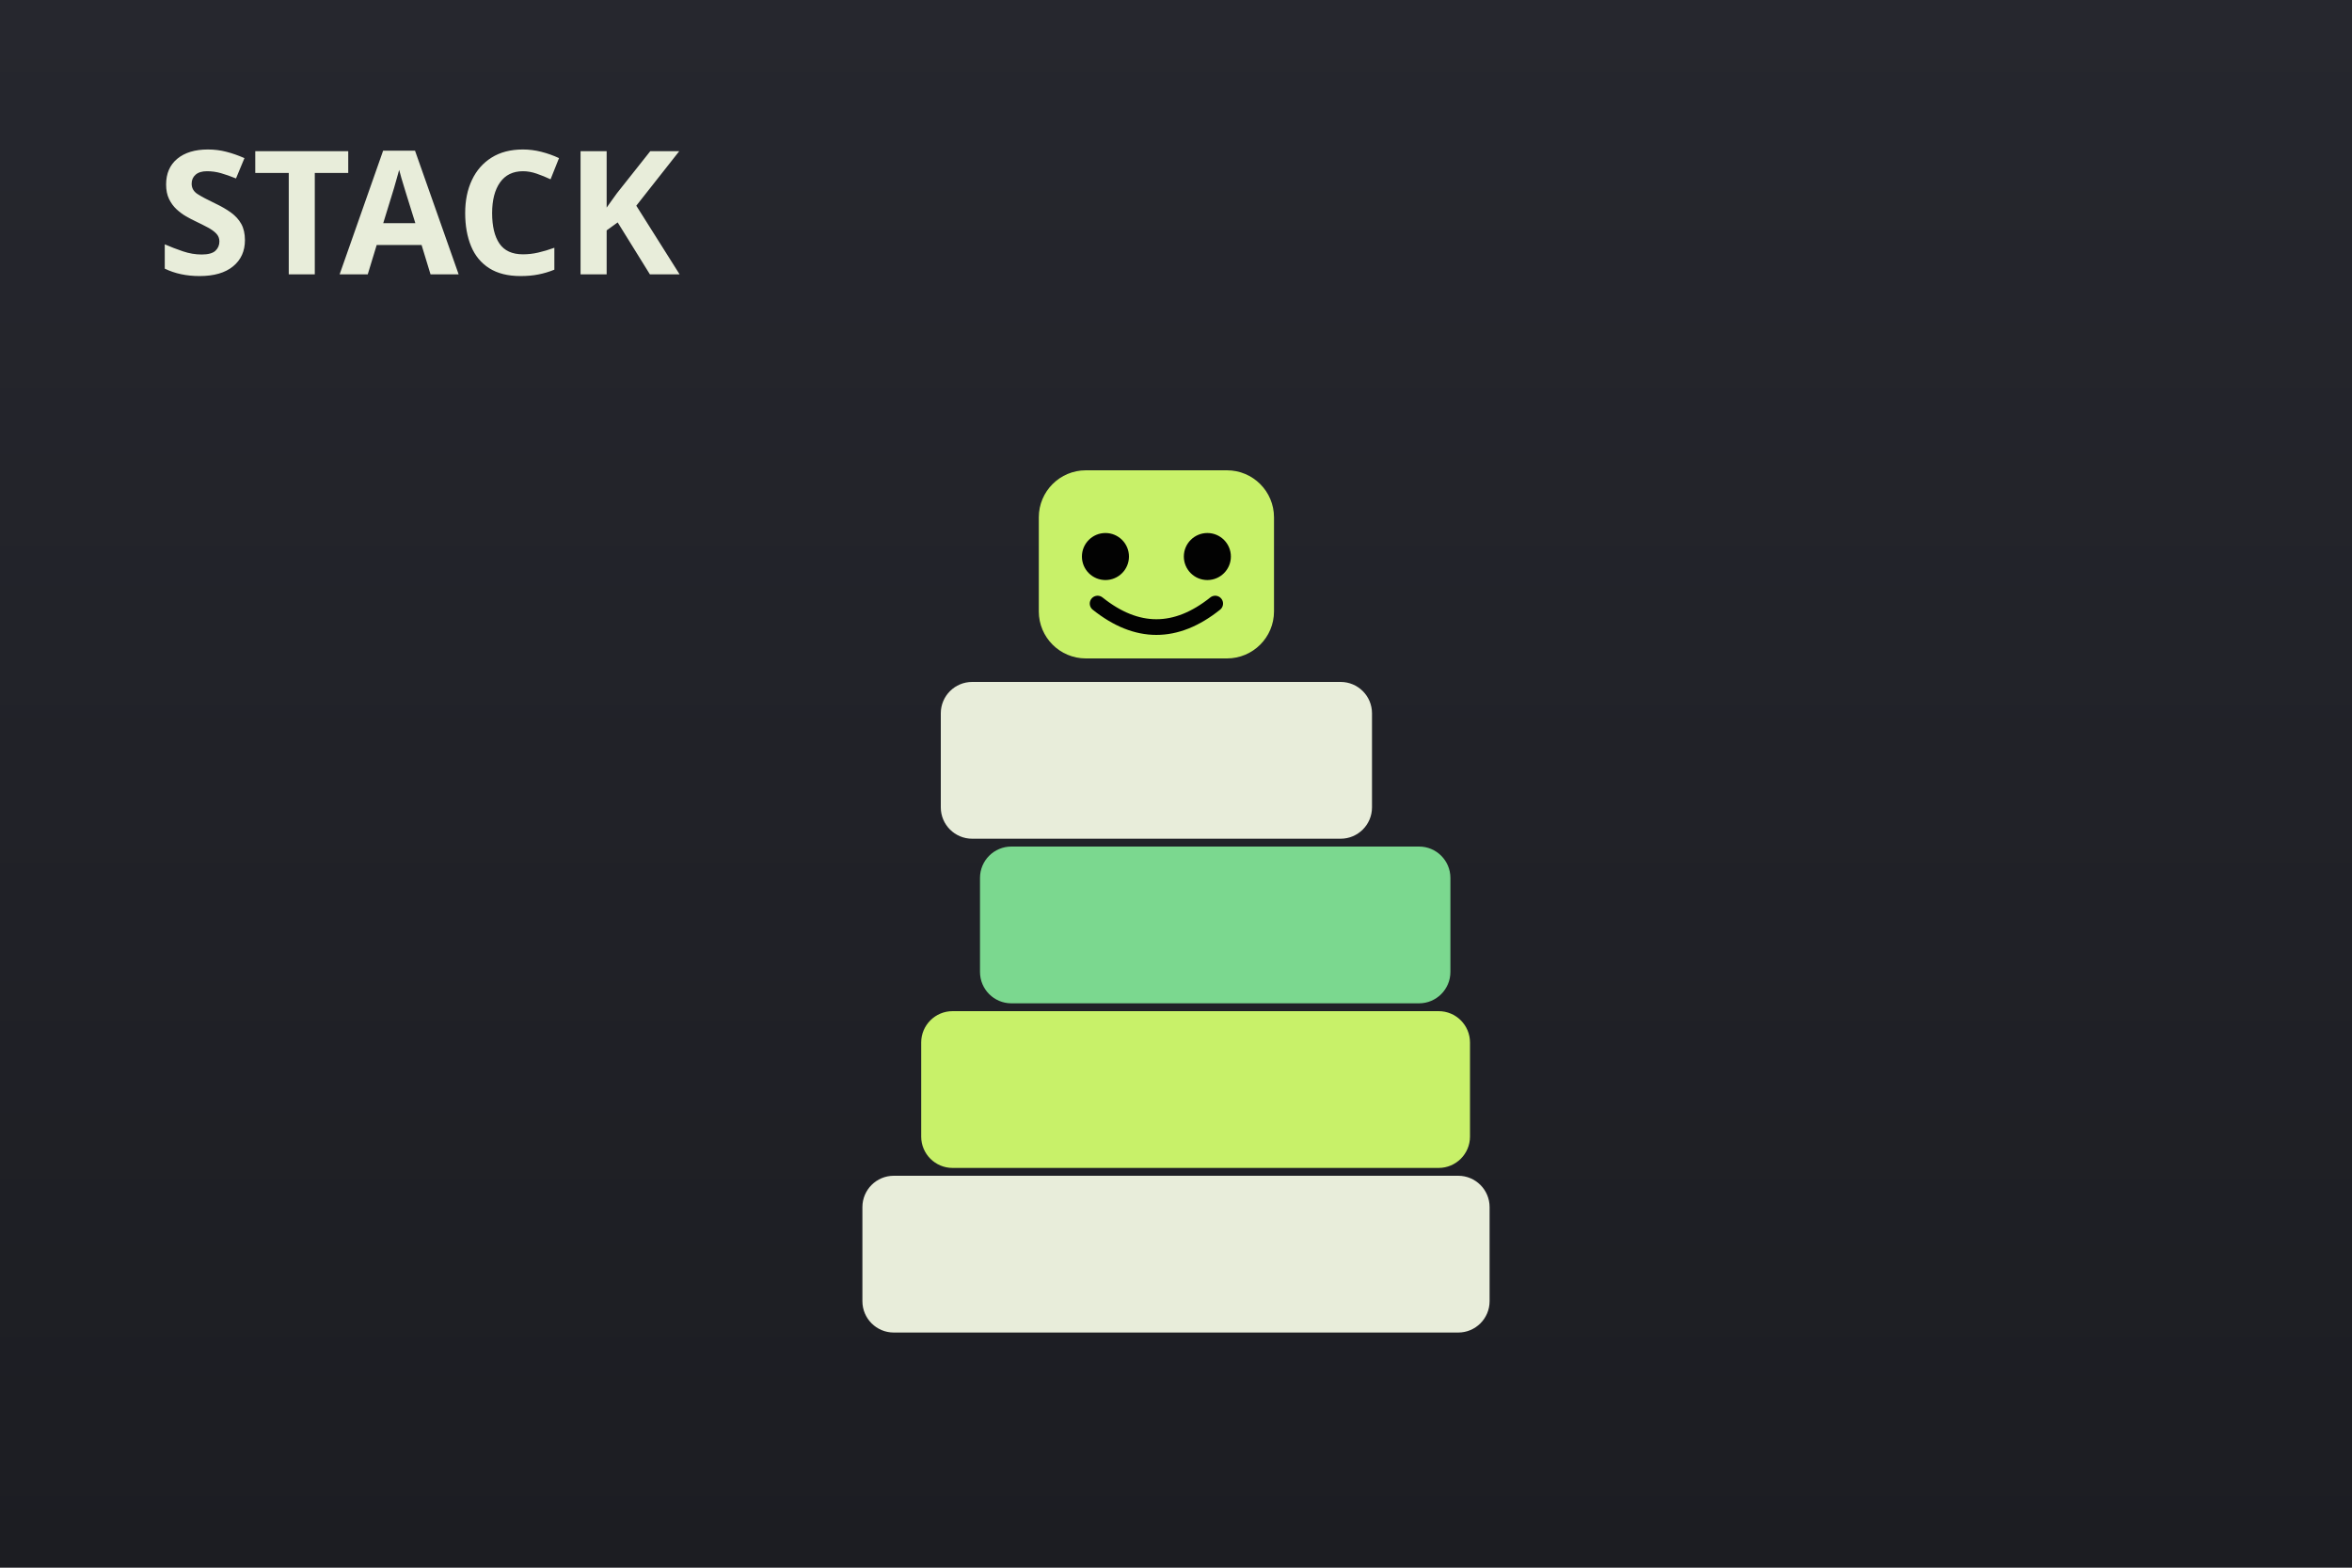
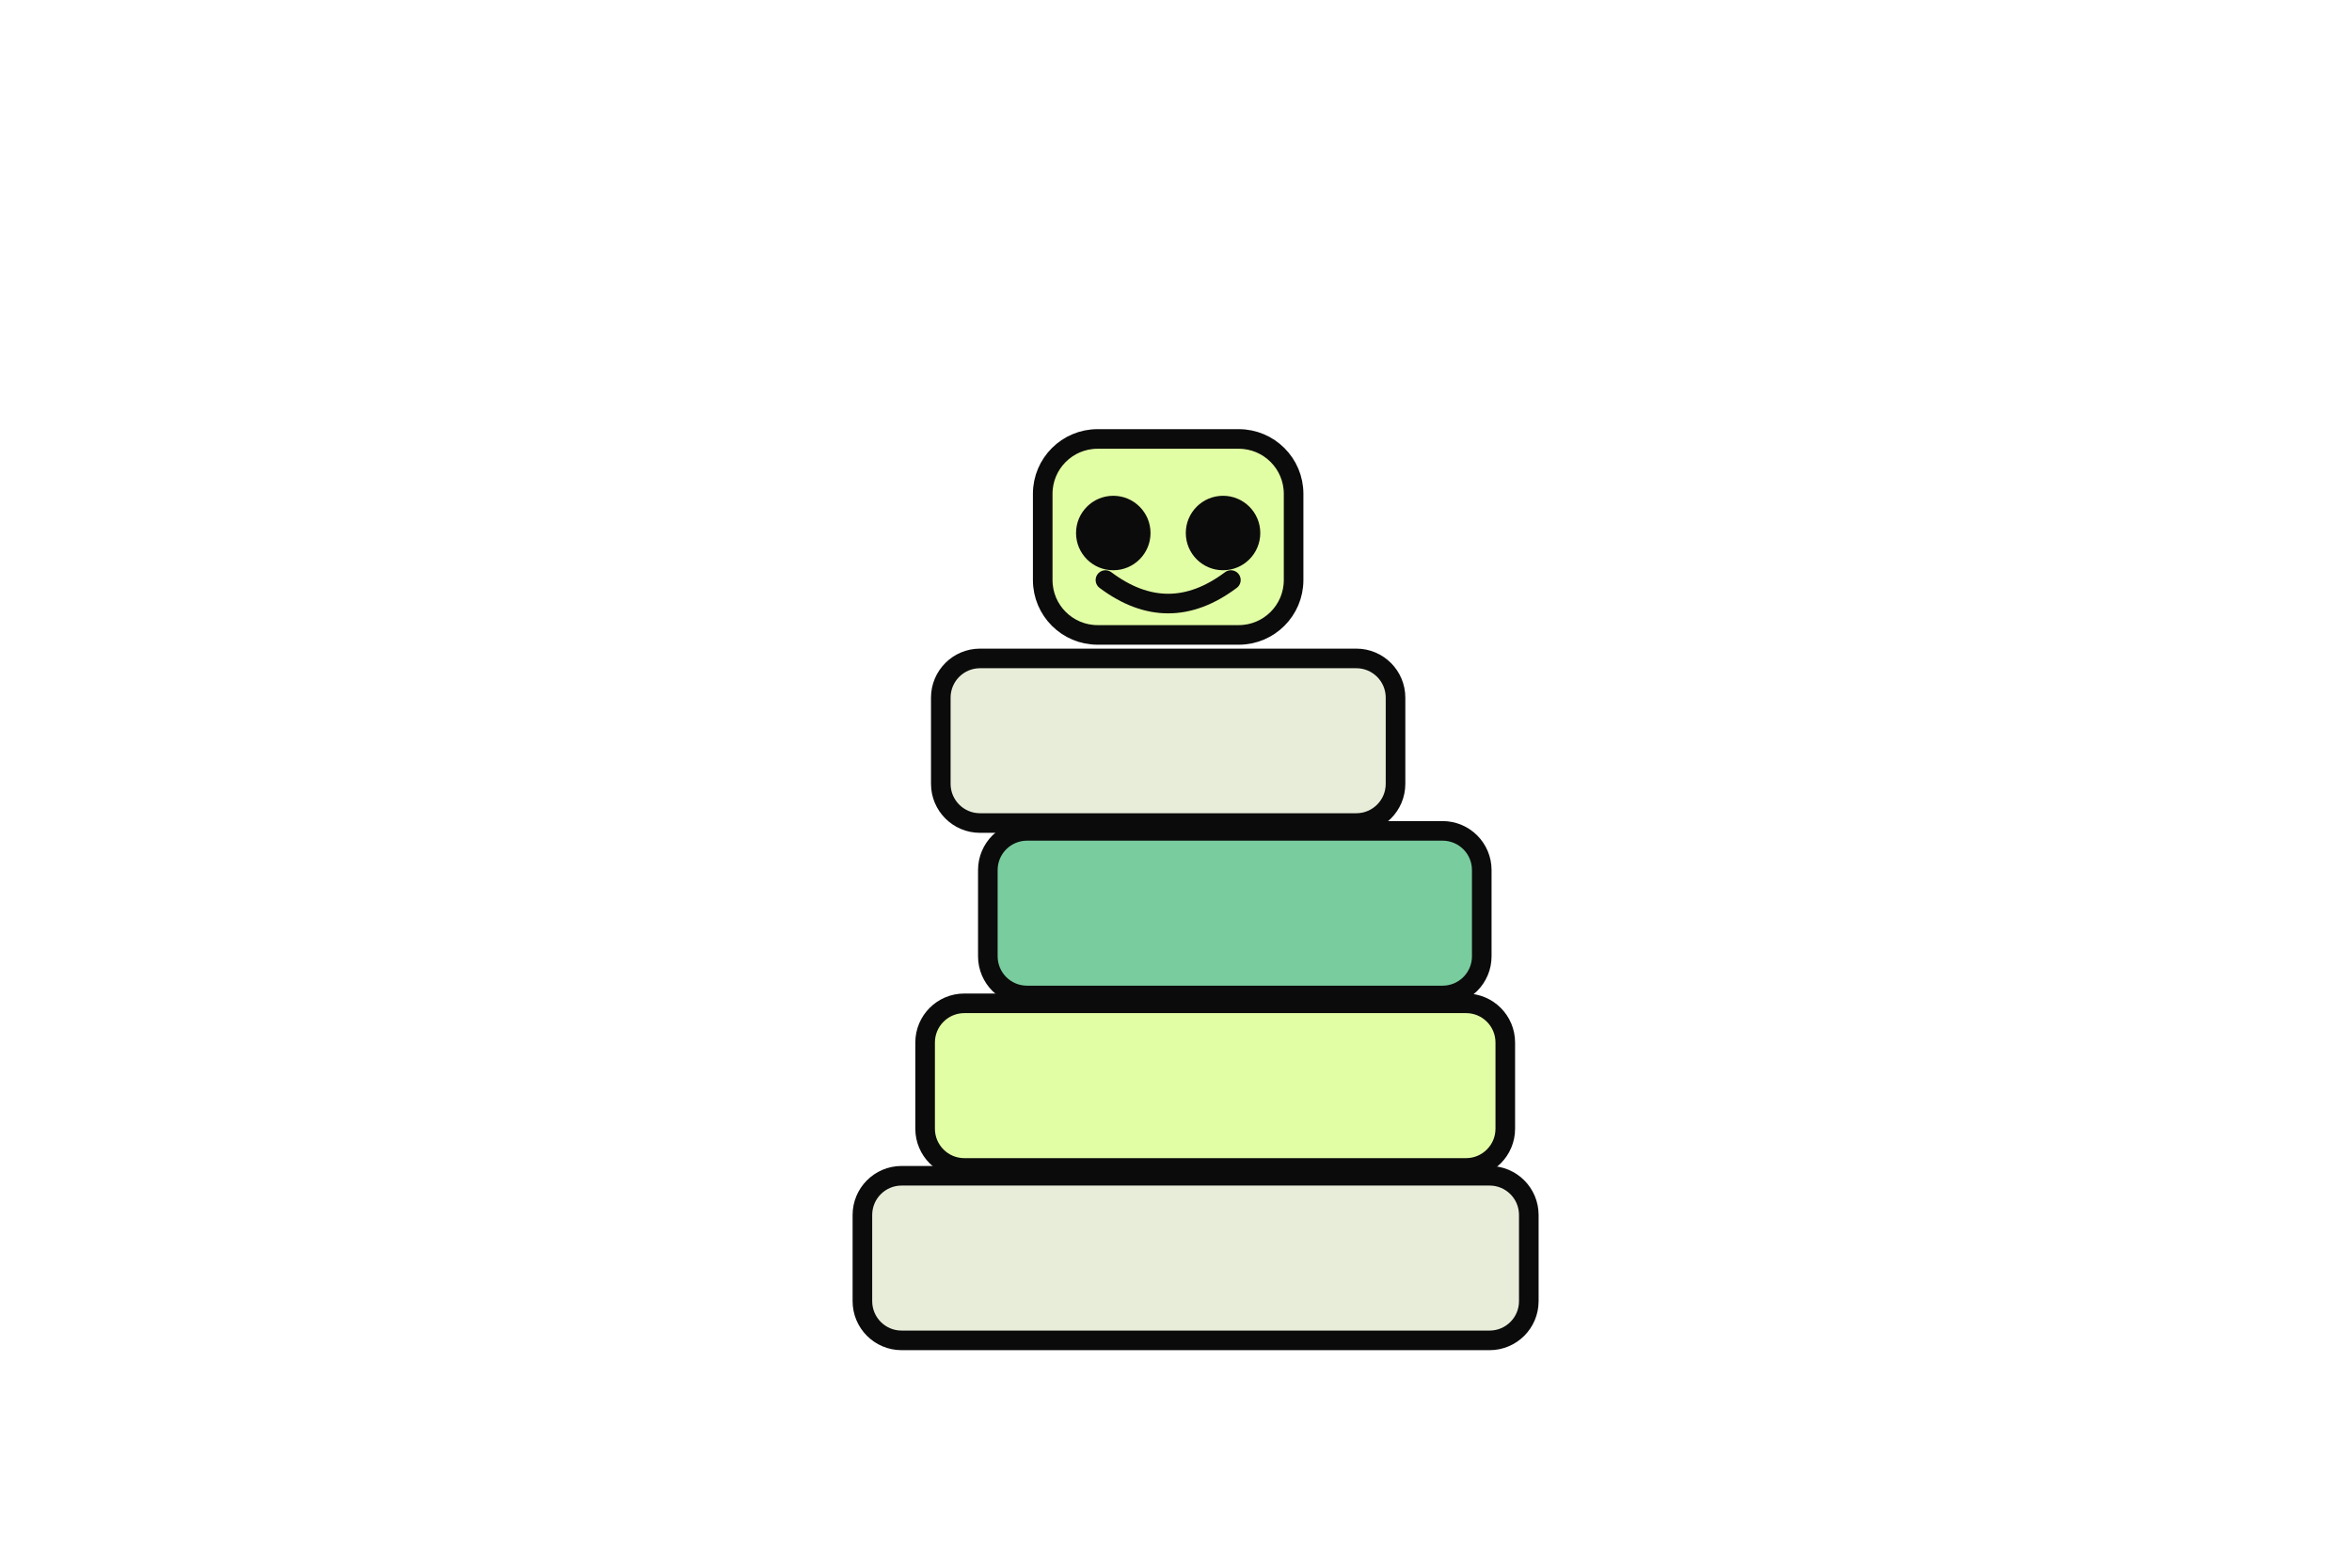
<svg xmlns="http://www.w3.org/2000/svg" viewBox="0 0 600 400" width="600" height="400" role="img" aria-label="Blobbie Stack">
-   <defs>
-     <linearGradient id="stackbg" x1="0" y1="0" x2="0" y2="1">
-       <stop offset="0" stop-color="#26272e" />
-       <stop offset="1" stop-color="#1c1d22" />
-     </linearGradient>
-   </defs>
-   <rect width="600" height="400" fill="url(#stackbg)" />
-   <g>
-     <rect x="220" y="300" width="160" height="40" rx="8" fill="#e8edda" />
-     <rect x="235" y="258" width="140" height="40" rx="8" fill="#c8f169" />
-     <rect x="250" y="216" width="120" height="40" rx="8" fill="#7bd88f" />
-     <rect x="240" y="174" width="110" height="40" rx="8" fill="#e8edda" />
+   <g stroke="#0b0b0b" stroke-width="5" stroke-linejoin="round">
+     <rect x="220" y="300" width="170" height="42" rx="10" fill="#e8edda" />
+     <rect x="236" y="256" width="148" height="42" rx="10" fill="#e2fea5" />
+     <rect x="252" y="212" width="126" height="42" rx="10" fill="#79cc9e" />
+     <rect x="240" y="168" width="116" height="42" rx="10" fill="#e8edda" />
  </g>
-   <g>
-     <rect x="265" y="120" width="60" height="48" rx="12" fill="#c8f169" />
-     <circle cx="282" cy="142" r="6" fill="#020202" />
-     <circle cx="308" cy="142" r="6" fill="#020202" />
-     <path d="M280 154 q15 12 30 0" stroke="#020202" stroke-width="4" fill="none" stroke-linecap="round" />
+   <g stroke="#0b0b0b" stroke-width="5" stroke-linejoin="round">
+     <rect x="266" y="112" width="64" height="50" rx="14" fill="#e2fea5" />
+     <circle cx="284" cy="136" r="7" fill="#0b0b0b" />
+     <circle cx="312" cy="136" r="7" fill="#0b0b0b" />
+     <path d="M282 148 q16 12 32 0" stroke="#0b0b0b" stroke-width="5" fill="none" stroke-linecap="round" />
  </g>
-   <text x="40" y="70" font-family="Arial Black, sans-serif" font-size="44" fill="#e8edda" font-weight="900">STACK</text>
</svg>
